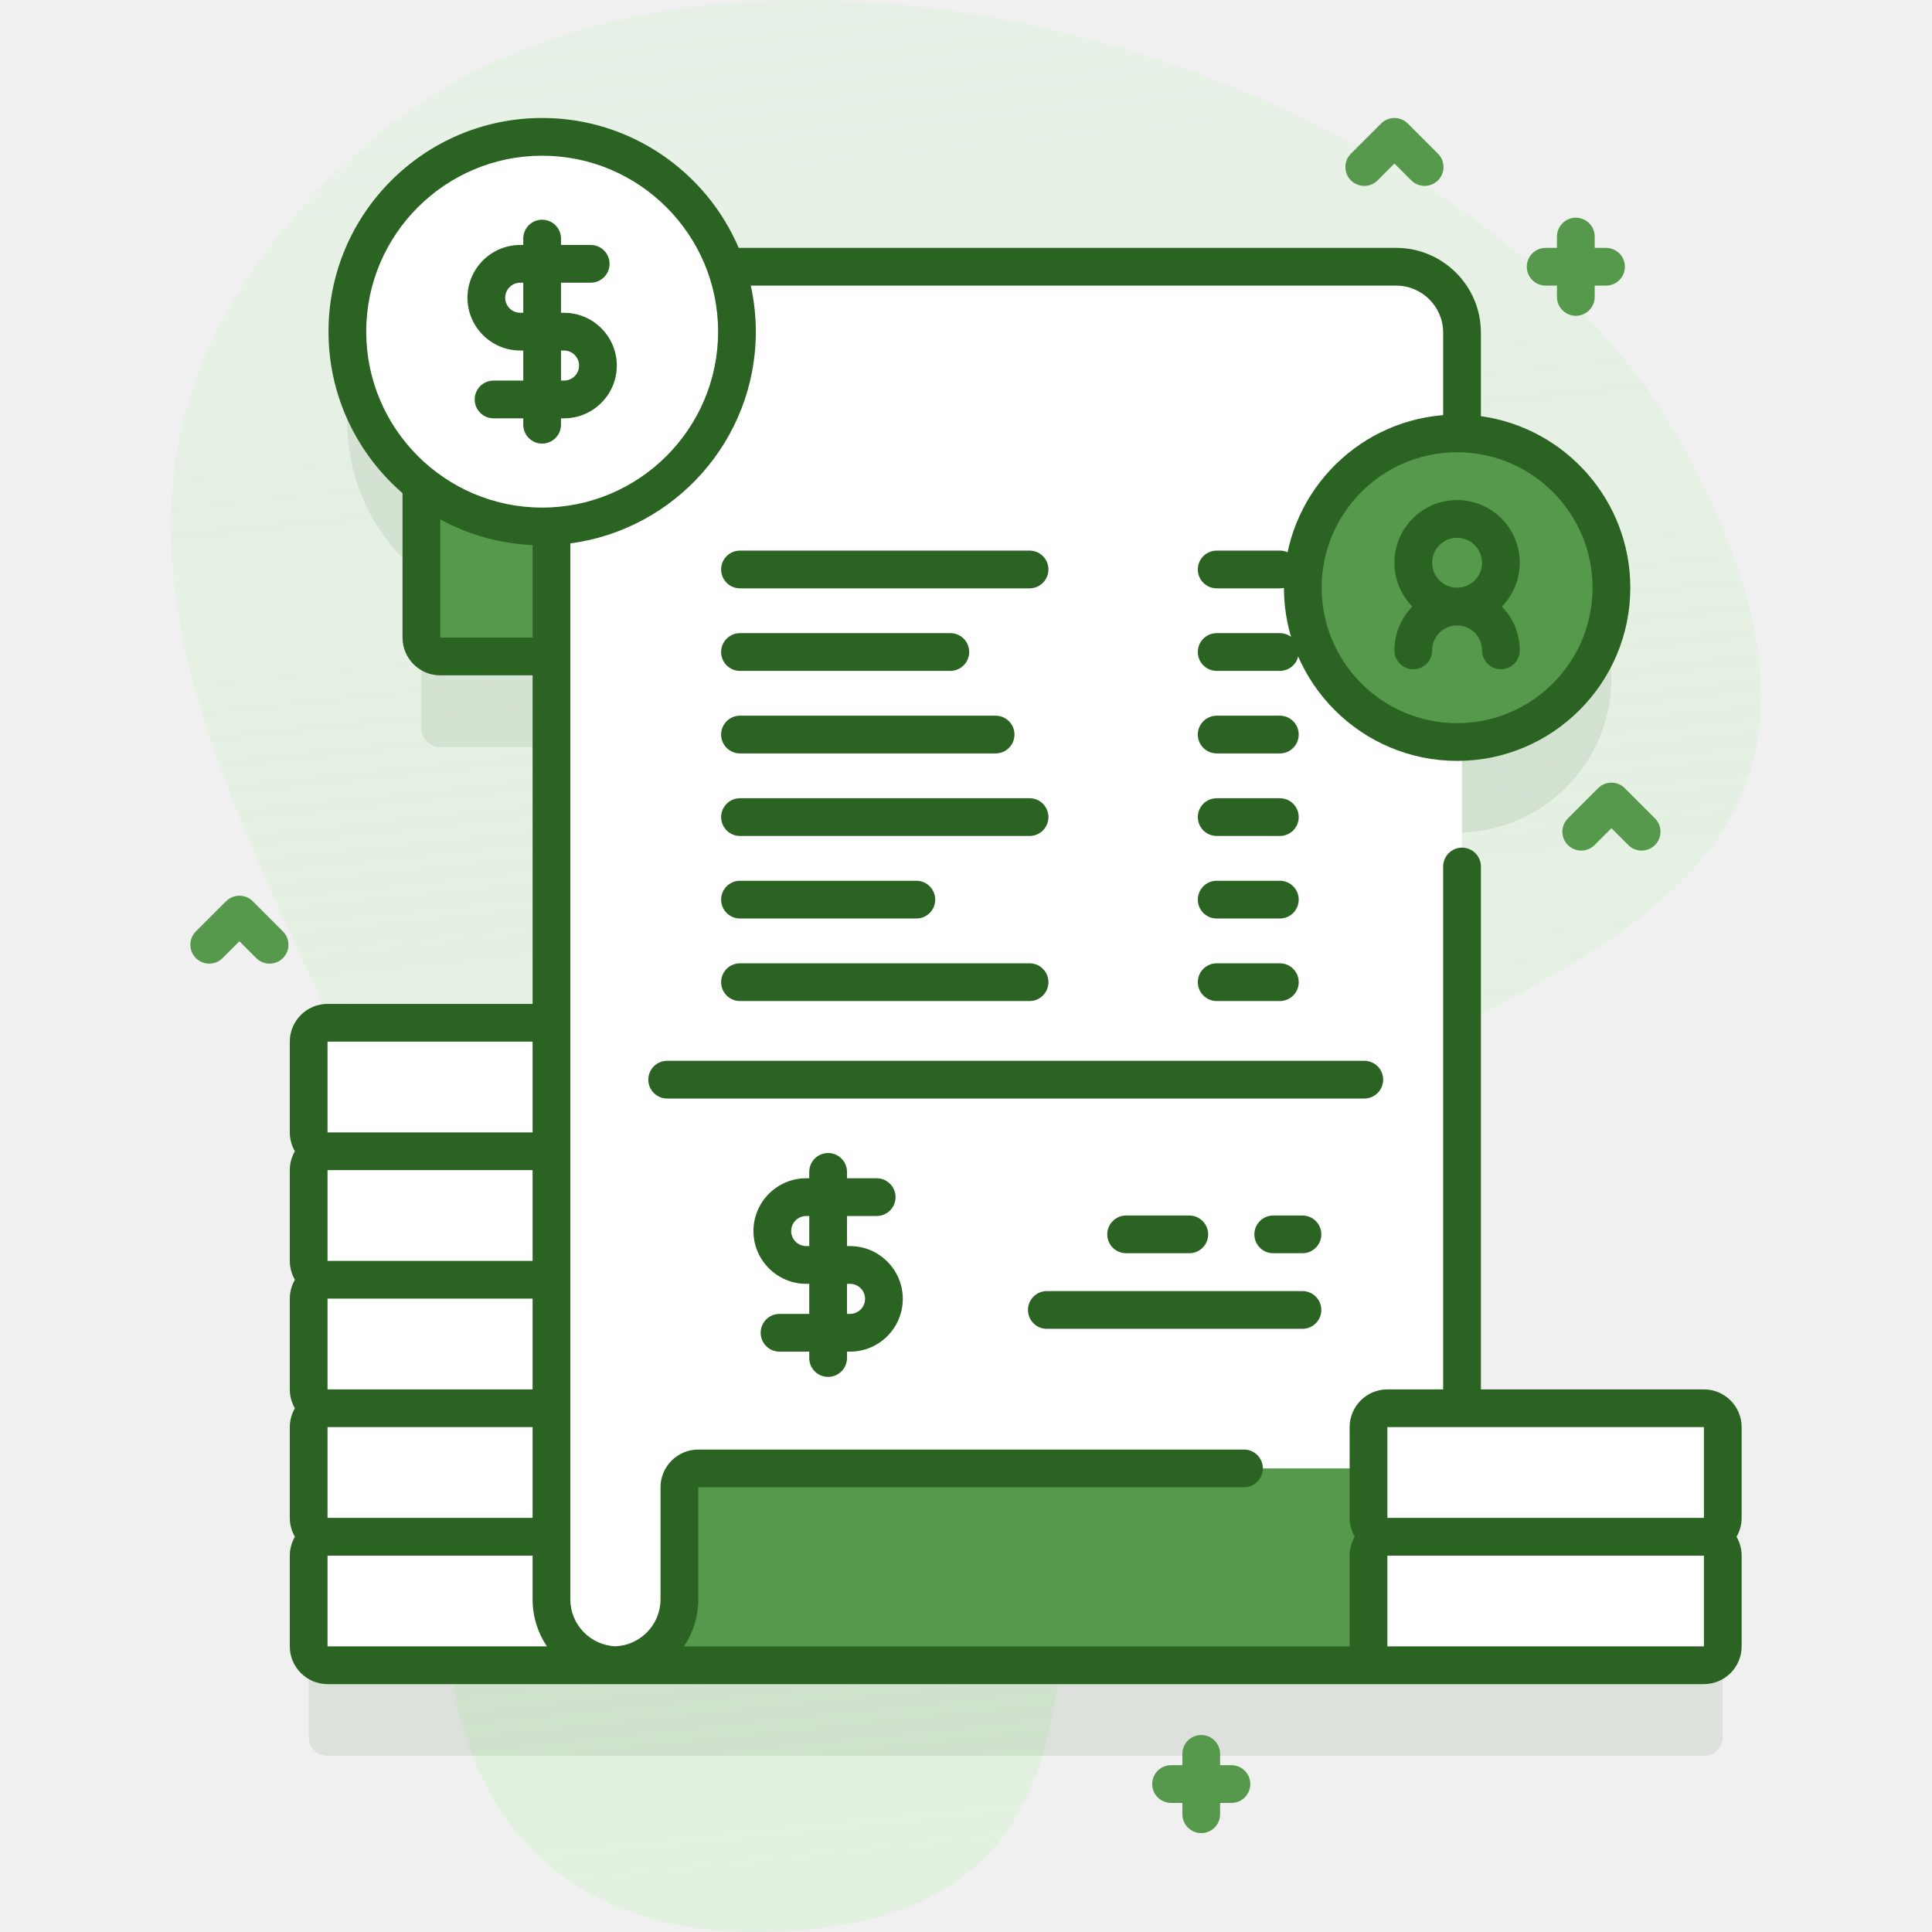
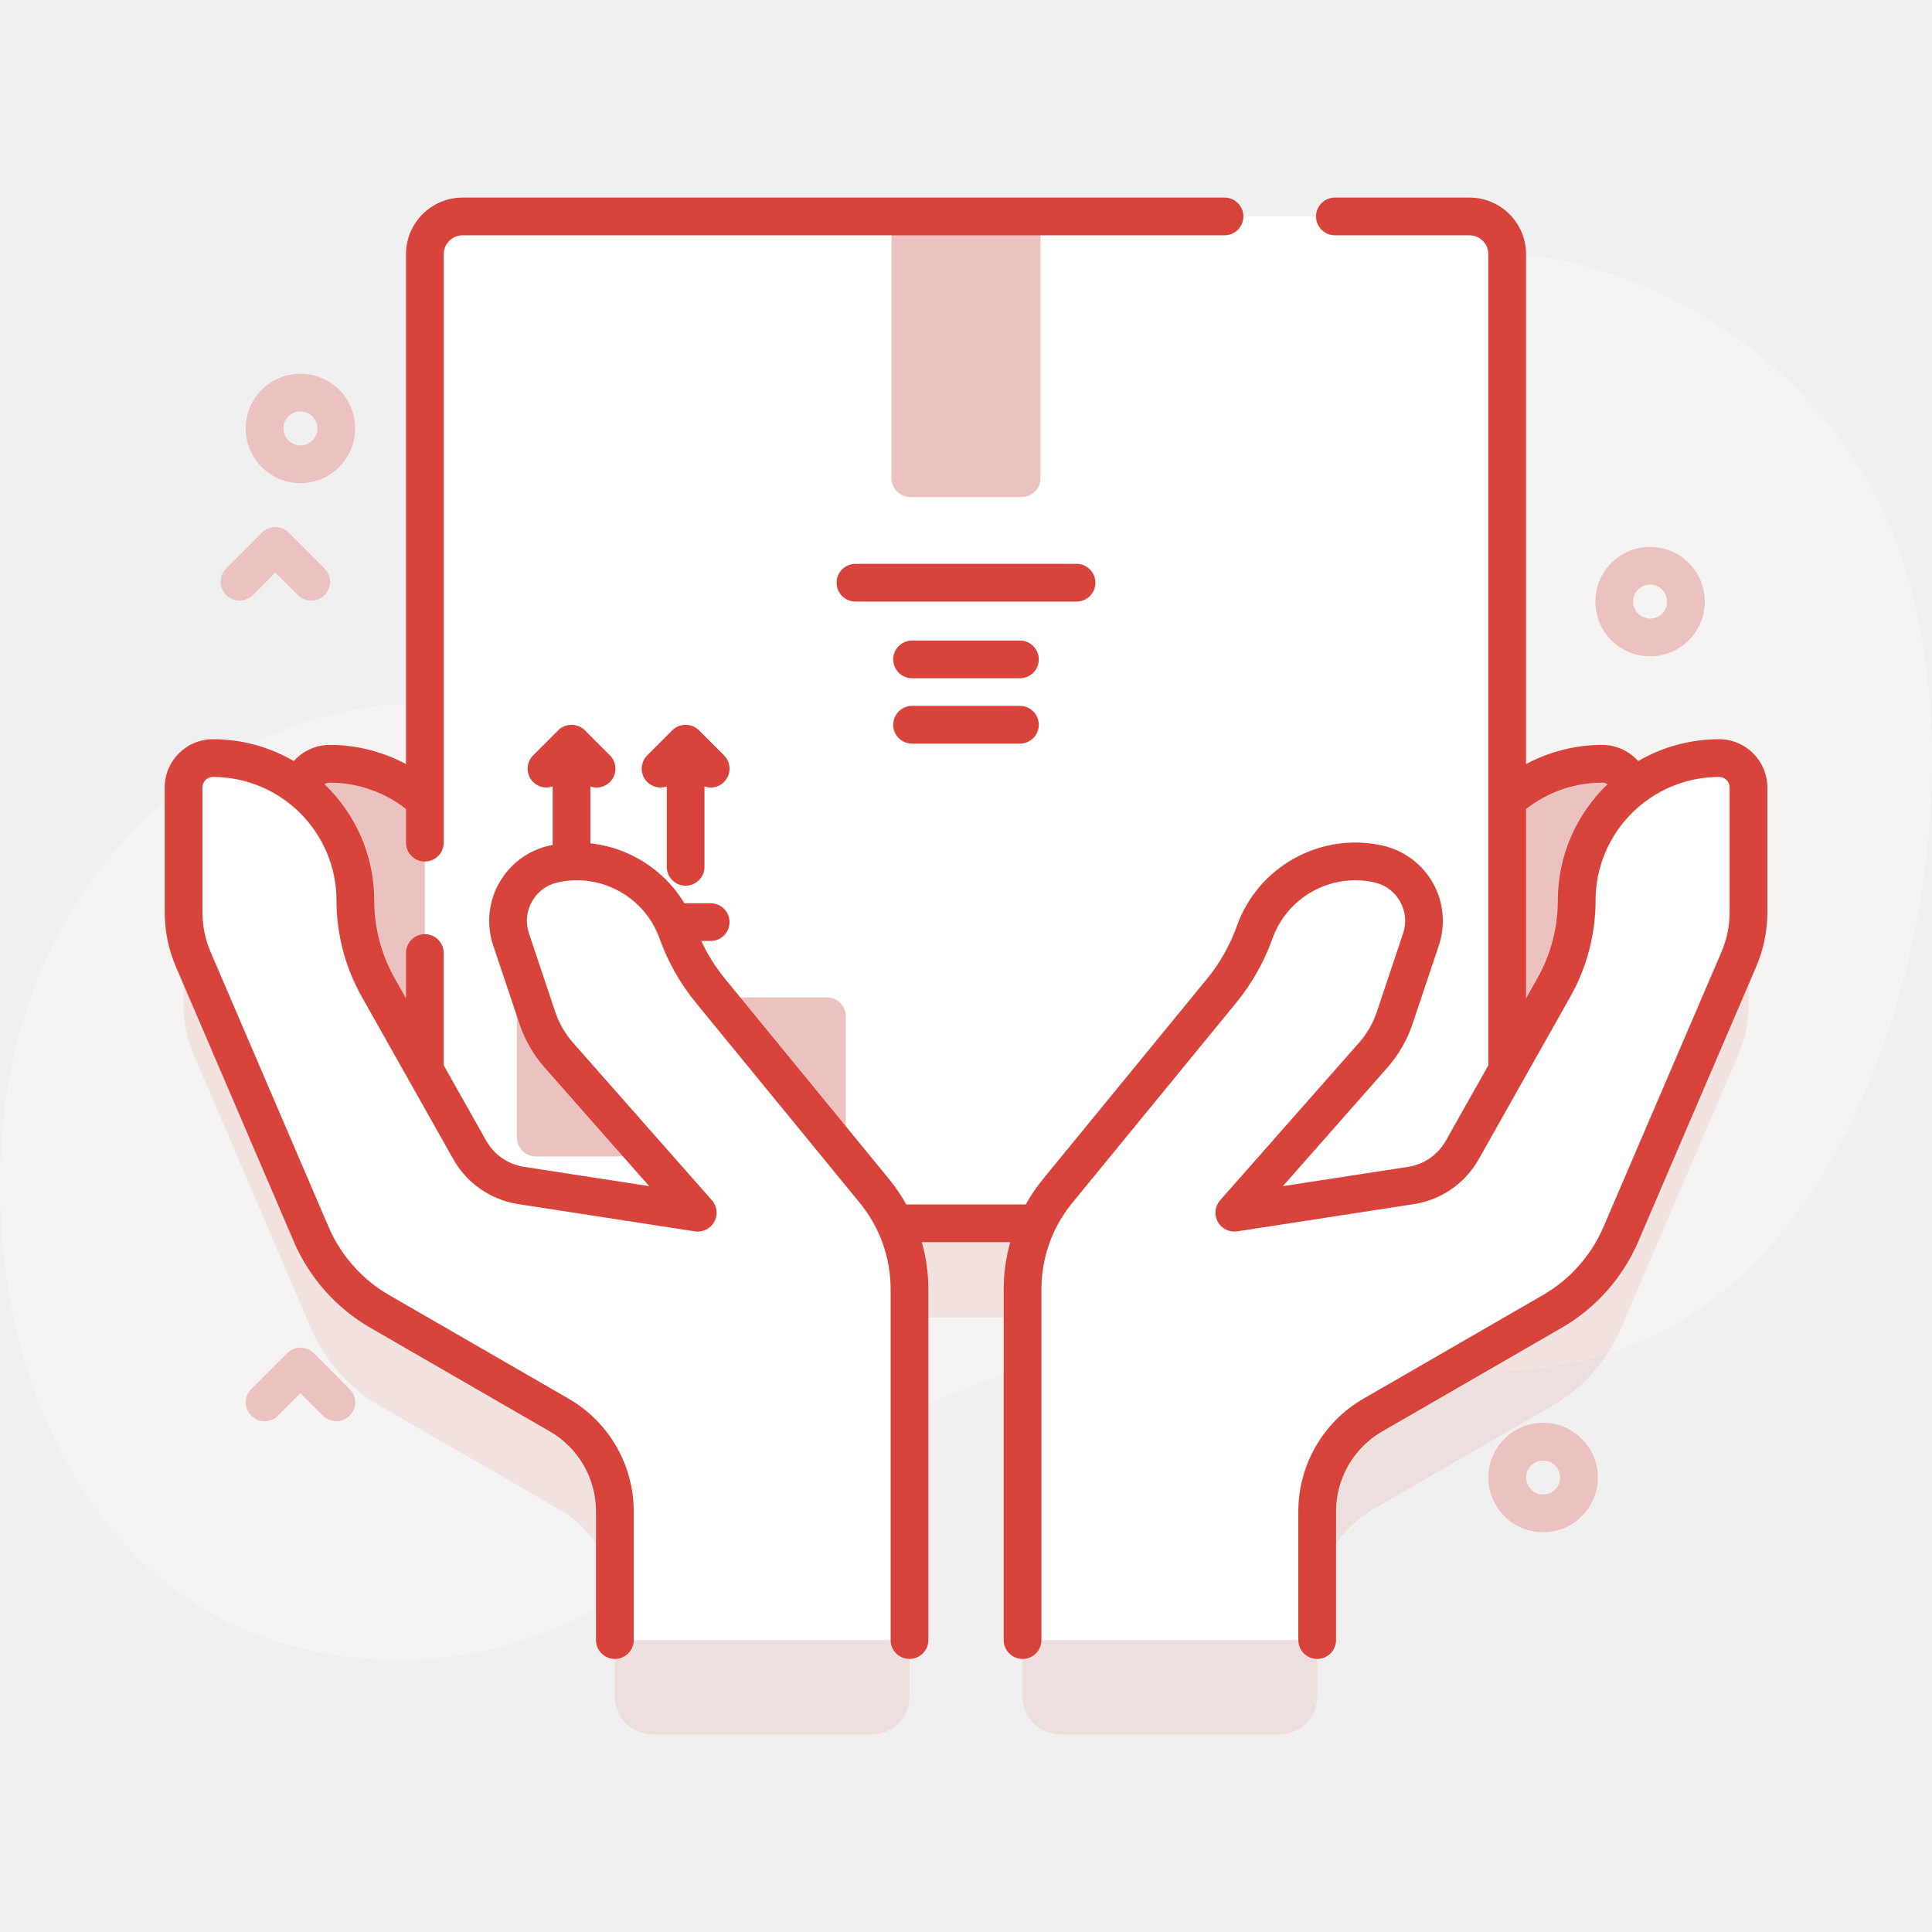
- <svg xmlns="http://www.w3.org/2000/svg" width="170" height="170" viewBox="0 0 170 170" fill="none">
-   <g clip-path="url(#clip0_6665_2314)">
-     <path d="M32.254 12.694C-12.679 52.385 45.148 90.857 39.64 134.227C37.191 153.509 44.97 171.942 70.421 169.835C101.437 167.268 90.178 137.559 96.673 117.78C107.849 83.746 176.603 91.696 148.103 39.272C129.915 5.817 63.181 -14.624 32.254 12.694Z" fill="url(#paint0_linear_6665_2314)" />
-     <path opacity="0.1" d="M151.586 141.531V133.544C151.586 132.628 150.843 131.884 149.926 131.884H128.643V73.25C135.942 73.021 141.789 67.036 141.789 59.682C141.789 52.327 135.942 46.342 128.643 46.114V37.237C128.643 34.036 126.047 31.44 122.846 31.44H63.865C61.512 24.782 55.165 20.01 47.702 20.01C38.235 20.01 30.561 27.684 30.561 37.151C30.561 42.602 33.108 47.456 37.074 50.595V64.073C37.074 64.99 37.818 65.733 38.734 65.733H48.52V97.964H28.816C27.9 97.964 27.156 98.707 27.156 99.624V107.61C27.156 108.527 27.9 109.27 28.816 109.27C27.9 109.27 27.156 110.013 27.156 110.93V118.917C27.156 119.833 27.9 120.577 28.816 120.577C27.9 120.577 27.156 121.32 27.156 122.237V130.223C27.156 131.14 27.9 131.884 28.816 131.884C27.9 131.884 27.156 132.627 27.156 133.544V141.53C27.156 142.447 27.9 143.19 28.816 143.19C27.9 143.19 27.156 143.934 27.156 144.85V152.837C27.156 153.753 27.9 154.497 28.816 154.497H149.926C150.843 154.497 151.586 153.753 151.586 152.837V144.85C151.586 143.934 150.843 143.19 149.926 143.19C150.843 143.191 151.586 142.447 151.586 141.531Z" fill="#2B6322" />
-     <path d="M56.669 146.529H28.816C27.9 146.529 27.156 145.785 27.156 144.868V136.882C27.156 135.965 27.9 135.222 28.816 135.222H56.669C57.586 135.222 58.329 135.965 58.329 136.882V144.868C58.33 145.786 57.586 146.529 56.669 146.529Z" fill="white" />
-     <path d="M56.669 135.222H28.816C27.9 135.222 27.156 134.479 27.156 133.562V125.575C27.156 124.659 27.9 123.915 28.816 123.915H56.669C57.586 123.915 58.329 124.659 58.329 125.575V133.562C58.33 134.479 57.586 135.222 56.669 135.222Z" fill="white" />
-     <path d="M56.669 123.915H28.816C27.9 123.915 27.156 123.172 27.156 122.255V114.268C27.156 113.352 27.9 112.608 28.816 112.608H56.669C57.586 112.608 58.329 113.352 58.329 114.268V122.255C58.33 123.172 57.586 123.915 56.669 123.915Z" fill="white" />
-     <path d="M56.669 112.608H28.816C27.9 112.608 27.156 111.865 27.156 110.948V102.962C27.156 102.045 27.9 101.302 28.816 101.302H56.669C57.586 101.302 58.329 102.045 58.329 102.962V110.948C58.33 111.865 57.586 112.608 56.669 112.608Z" fill="white" />
-     <path d="M56.669 101.302H28.816C27.9 101.302 27.156 100.558 27.156 99.641V91.655C27.156 90.738 27.9 89.995 28.816 89.995H56.669C57.586 89.995 58.329 90.738 58.329 91.655V99.641C58.33 100.558 57.586 101.302 56.669 101.302Z" fill="white" />
-     <path d="M58.327 23.471C55.126 23.471 52.53 26.068 52.53 29.268V57.763H38.73C37.814 57.763 37.07 57.02 37.07 56.103V29.268C37.07 26.068 39.667 23.471 42.868 23.471H58.327Z" fill="#56994C" />
-     <path d="M128.638 29.268V146.529H54.313C51.109 146.529 48.516 143.932 48.516 140.731V29.268C48.516 26.068 45.919 23.471 42.719 23.471H122.841C126.042 23.471 128.638 26.068 128.638 29.268Z" fill="white" />
-     <path d="M53.977 146.529H134.099C137.301 146.529 139.896 143.933 139.896 140.731V130.87C139.896 129.953 139.153 129.21 138.236 129.21H61.434C60.517 129.21 59.774 129.953 59.774 130.87V140.731C59.774 143.932 57.177 146.529 53.977 146.529Z" fill="#56994C" />
-     <path d="M149.927 146.529H122.074C121.157 146.529 120.414 145.785 120.414 144.868V136.882C120.414 135.965 121.157 135.222 122.074 135.222H149.927C150.844 135.222 151.587 135.965 151.587 136.882V144.868C151.587 145.786 150.844 146.529 149.927 146.529Z" fill="white" />
-     <path d="M149.927 135.222H122.074C121.157 135.222 120.414 134.479 120.414 133.562V125.575C120.414 124.659 121.157 123.915 122.074 123.915H149.927C150.844 123.915 151.587 124.659 151.587 125.575V133.562C151.587 134.479 150.844 135.222 149.927 135.222Z" fill="white" />
-     <path d="M144.449 74.844C144.024 74.844 143.599 74.682 143.275 74.358L141.793 72.876L140.31 74.358C139.663 75.006 138.611 75.006 137.963 74.358C137.314 73.71 137.314 72.659 137.963 72.01L140.619 69.354C141.267 68.706 142.319 68.706 142.967 69.354L145.623 72.01C146.271 72.659 146.271 73.71 145.623 74.358C145.299 74.682 144.874 74.844 144.449 74.844Z" fill="#56994C" />
-     <path d="M125.355 16.358C124.931 16.358 124.505 16.196 124.182 15.872L122.699 14.389L121.217 15.872C120.569 16.52 119.517 16.52 118.869 15.872C118.221 15.223 118.221 14.172 118.869 13.524L121.525 10.868C122.173 10.22 123.225 10.22 123.873 10.868L126.529 13.524C127.178 14.172 127.178 15.224 126.529 15.872C126.205 16.195 125.78 16.358 125.355 16.358Z" fill="#56994C" />
-     <path d="M23.723 84.792C23.298 84.792 22.873 84.63 22.549 84.306L21.066 82.824L19.584 84.306C18.936 84.954 17.884 84.954 17.236 84.306C16.588 83.658 16.588 82.606 17.236 81.958L19.893 79.302C20.54 78.654 21.592 78.654 22.24 79.302L24.896 81.958C25.545 82.607 25.545 83.658 24.896 84.306C24.573 84.63 24.148 84.792 23.723 84.792Z" fill="#56994C" />
-     <path d="M141.316 21.811H140.32V20.815C140.32 19.898 139.577 19.155 138.66 19.155C137.743 19.155 137 19.898 137 20.815V21.811H136.004C135.087 21.811 134.344 22.555 134.344 23.471C134.344 24.388 135.087 25.131 136.004 25.131H137V26.127C137 27.044 137.743 27.788 138.66 27.788C139.577 27.788 140.32 27.044 140.32 26.127V25.131H141.316C142.233 25.131 142.977 24.388 142.977 23.471C142.977 22.555 142.233 21.811 141.316 21.811Z" fill="#56994C" />
-     <path d="M108.355 155.322H107.359V154.325C107.359 153.409 106.616 152.665 105.699 152.665C104.782 152.665 104.039 153.409 104.039 154.325V155.322H103.043C102.126 155.322 101.383 156.065 101.383 156.982C101.383 157.898 102.126 158.642 103.043 158.642H104.039V159.638C104.039 160.555 104.782 161.298 105.699 161.298C106.616 161.298 107.359 160.555 107.359 159.638V158.642H108.355C109.273 158.642 110.016 157.898 110.016 156.982C110.016 156.065 109.273 155.322 108.355 155.322Z" fill="#56994C" />
-     <path d="M58.707 96.662H120.046C120.964 96.662 121.707 95.919 121.707 95.002C121.707 94.085 120.964 93.342 120.046 93.342H58.707C57.79 93.342 57.047 94.085 57.047 95.002C57.047 95.919 57.79 96.662 58.707 96.662Z" fill="#2B6322" />
-     <path d="M92.113 116.925H114.605C115.522 116.925 116.265 116.181 116.265 115.265C116.265 114.348 115.522 113.604 114.605 113.604H92.113C91.196 113.604 90.453 114.348 90.453 115.265C90.453 116.181 91.196 116.925 92.113 116.925Z" fill="#2B6322" />
-     <path d="M112.035 110.275H114.605C115.522 110.275 116.266 109.532 116.266 108.615C116.266 107.698 115.522 106.955 114.605 106.955H112.035C111.118 106.955 110.375 107.698 110.375 108.615C110.375 109.532 111.118 110.275 112.035 110.275Z" fill="#2B6322" />
-     <path d="M99.09 110.275H104.648C105.565 110.275 106.308 109.532 106.308 108.615C106.308 107.698 105.565 106.955 104.648 106.955H99.09C98.173 106.955 97.43 107.698 97.43 108.615C97.43 109.532 98.173 110.275 99.09 110.275Z" fill="#2B6322" />
-     <path d="M65.113 88.084H90.593C91.51 88.084 92.254 87.34 92.254 86.423C92.254 85.507 91.51 84.763 90.593 84.763H65.113C64.196 84.763 63.453 85.507 63.453 86.423C63.453 87.34 64.196 88.084 65.113 88.084Z" fill="#2B6322" />
-     <path d="M65.113 80.821H80.632C81.549 80.821 82.293 80.077 82.293 79.16C82.293 78.244 81.549 77.5 80.632 77.5H65.113C64.196 77.5 63.453 78.244 63.453 79.16C63.453 80.077 64.196 80.821 65.113 80.821Z" fill="#2B6322" />
-     <path d="M65.113 73.558H90.593C91.51 73.558 92.254 72.814 92.254 71.898C92.254 70.981 91.51 70.237 90.593 70.237H65.113C64.196 70.237 63.453 70.981 63.453 71.898C63.453 72.814 64.196 73.558 65.113 73.558Z" fill="#2B6322" />
-     <path d="M65.113 66.295H87.605C88.522 66.295 89.265 65.551 89.265 64.635C89.265 63.718 88.522 62.974 87.605 62.974H65.113C64.196 62.974 63.453 63.718 63.453 64.635C63.453 65.551 64.196 66.295 65.113 66.295Z" fill="#2B6322" />
-     <path d="M65.113 59.032H83.621C84.538 59.032 85.281 58.288 85.281 57.372C85.281 56.455 84.538 55.711 83.621 55.711H65.113C64.196 55.711 63.453 56.455 63.453 57.372C63.453 58.288 64.196 59.032 65.113 59.032Z" fill="#2B6322" />
-     <path d="M65.113 51.769H90.593C91.51 51.769 92.254 51.025 92.254 50.108C92.254 49.192 91.51 48.448 90.593 48.448H65.113C64.196 48.448 63.453 49.192 63.453 50.108C63.453 51.025 64.196 51.769 65.113 51.769Z" fill="#2B6322" />
-     <path d="M107.059 88.084H112.617C113.534 88.084 114.277 87.34 114.277 86.423C114.277 85.507 113.534 84.763 112.617 84.763H107.059C106.142 84.763 105.398 85.507 105.398 86.423C105.398 87.34 106.142 88.084 107.059 88.084Z" fill="#2B6322" />
-     <path d="M107.059 80.821H112.617C113.534 80.821 114.277 80.077 114.277 79.16C114.277 78.244 113.534 77.5 112.617 77.5H107.059C106.142 77.5 105.398 78.244 105.398 79.16C105.398 80.077 106.142 80.821 107.059 80.821Z" fill="#2B6322" />
-     <path d="M107.059 73.558H112.617C113.534 73.558 114.277 72.814 114.277 71.898C114.277 70.981 113.534 70.237 112.617 70.237H107.059C106.142 70.237 105.398 70.981 105.398 71.898C105.398 72.814 106.142 73.558 107.059 73.558Z" fill="#2B6322" />
-     <path d="M107.059 66.295H112.617C113.534 66.295 114.277 65.551 114.277 64.635C114.277 63.718 113.534 62.974 112.617 62.974H107.059C106.142 62.974 105.398 63.718 105.398 64.635C105.398 65.551 106.142 66.295 107.059 66.295Z" fill="#2B6322" />
-     <path d="M107.059 59.032H112.617C113.534 59.032 114.277 58.288 114.277 57.372C114.277 56.455 113.534 55.711 112.617 55.711H107.059C106.142 55.711 105.398 56.455 105.398 57.372C105.398 58.288 106.142 59.032 107.059 59.032Z" fill="#2B6322" />
-     <path d="M107.059 51.769H112.617C113.534 51.769 114.277 51.025 114.277 50.108C114.277 49.192 113.534 48.448 112.617 48.448H107.059C106.142 48.448 105.398 49.192 105.398 50.108C105.398 51.025 106.142 51.769 107.059 51.769Z" fill="#2B6322" />
-     <path d="M141.458 54.815C143.153 47.51 138.606 40.215 131.301 38.52C123.997 36.825 116.701 41.373 115.006 48.677C113.311 55.982 117.859 63.277 125.164 64.972C132.468 66.667 139.764 62.119 141.458 54.815Z" fill="#56994C" />
-     <path d="M133.727 49.517C133.727 46.475 131.253 44.001 128.211 44.001C125.17 44.001 122.695 46.475 122.695 49.517C122.695 51.017 123.299 52.377 124.274 53.373C123.299 54.368 122.695 55.728 122.695 57.228C122.695 58.145 123.439 58.889 124.355 58.889C125.272 58.889 126.016 58.145 126.016 57.228C126.016 56.018 127.001 55.033 128.211 55.033C129.422 55.033 130.407 56.018 130.407 57.228C130.407 58.145 131.15 58.889 132.067 58.889C132.984 58.889 133.727 58.145 133.727 57.228C133.727 55.728 133.124 54.368 132.149 53.373C133.124 52.377 133.727 51.017 133.727 49.517ZM128.211 47.321C129.422 47.321 130.407 48.306 130.407 49.517C130.407 50.727 129.422 51.712 128.211 51.712C127 51.712 126.016 50.727 126.016 49.517C126.016 48.306 127.001 47.321 128.211 47.321Z" fill="#2B6322" />
-     <path d="M74.794 109.645H74.528V106.998H77.141C78.058 106.998 78.802 106.255 78.802 105.338C78.802 104.421 78.058 103.678 77.141 103.678H74.528V103.116C74.528 102.2 73.784 101.456 72.867 101.456C71.95 101.456 71.207 102.2 71.207 103.116V103.678H70.941C68.38 103.678 66.297 105.761 66.297 108.322C66.297 110.882 68.38 112.966 70.941 112.966H71.207V115.612H68.594C67.677 115.612 66.933 116.356 66.933 117.273C66.933 118.189 67.677 118.933 68.594 118.933H71.207V119.495C71.207 120.411 71.95 121.155 72.867 121.155C73.784 121.155 74.528 120.411 74.528 119.495V118.933H74.794C77.355 118.933 79.438 116.85 79.438 114.289C79.438 111.728 77.355 109.645 74.794 109.645ZM70.941 109.645C70.211 109.645 69.618 109.052 69.618 108.322C69.618 107.592 70.211 106.998 70.941 106.998H71.208V109.645H70.941ZM74.794 115.612H74.528V112.966H74.794C75.524 112.966 76.118 113.559 76.118 114.289C76.118 115.019 75.524 115.612 74.794 115.612Z" fill="#2B6322" />
-     <path d="M47.704 46.324C57.17 46.324 64.845 38.649 64.845 29.182C64.845 19.716 57.17 12.041 47.704 12.041C38.237 12.041 30.562 19.716 30.562 29.182C30.562 38.649 38.237 46.324 47.704 46.324Z" fill="white" />
-     <path d="M153.25 125.575C153.25 123.745 151.761 122.255 149.93 122.255H130.307V76.246C130.307 75.329 129.564 74.585 128.647 74.585C127.729 74.585 126.986 75.329 126.986 76.246V122.255H122.077C120.246 122.255 118.757 123.744 118.757 125.575V133.561C118.757 134.166 118.922 134.733 119.206 135.222C118.922 135.711 118.757 136.277 118.757 136.882V144.868H60.185C60.978 143.684 61.44 142.26 61.44 140.731V130.87H109.463C110.38 130.87 111.123 130.126 111.123 129.21C111.123 128.293 110.38 127.549 109.463 127.549H61.44C59.61 127.549 58.12 129.039 58.12 130.87V140.731C58.12 142.955 56.355 144.77 54.152 144.859C51.95 144.77 50.184 142.955 50.184 140.731V47.815C59.383 46.598 66.507 38.709 66.507 29.183C66.507 27.792 66.35 26.437 66.063 25.131H122.85C125.131 25.131 126.986 26.987 126.986 29.268V36.527C119.156 37.155 112.975 43.723 112.975 51.713C112.975 60.116 119.811 66.952 128.214 66.952C136.617 66.952 143.454 60.116 143.454 51.713C143.454 44.02 137.723 37.644 130.307 36.621V29.268C130.307 25.156 126.961 21.811 122.85 21.811H65C62.128 15.097 55.458 10.381 47.706 10.381C37.339 10.381 28.905 18.815 28.905 29.182C28.905 34.855 31.433 39.944 35.418 43.394V56.104C35.418 57.935 36.908 59.425 38.738 59.425H46.864V88.335H28.82C26.989 88.335 25.5 89.824 25.5 91.655V99.641C25.5 100.246 25.665 100.813 25.949 101.302C25.665 101.791 25.5 102.357 25.5 102.962V110.948C25.5 111.553 25.665 112.119 25.949 112.608C25.665 113.097 25.5 113.663 25.5 114.268V122.255C25.5 122.86 25.665 123.426 25.949 123.915C25.665 124.404 25.5 124.97 25.5 125.575V133.561C25.5 134.166 25.665 134.733 25.949 135.222C25.665 135.711 25.5 136.277 25.5 136.882V144.868C25.5 146.699 26.989 148.188 28.82 148.188H149.93C151.761 148.188 153.25 146.699 153.25 144.868V136.882C153.25 136.277 153.085 135.711 152.801 135.222C153.085 134.733 153.25 134.166 153.25 133.561V125.575ZM140.133 51.713C140.133 58.285 134.786 63.632 128.214 63.632C121.642 63.632 116.295 58.285 116.295 51.713C116.295 45.141 121.642 39.794 128.214 39.794C134.786 39.794 140.133 45.141 140.133 51.713ZM28.82 125.575H46.864V133.562H28.82V125.575ZM28.82 114.268H46.864V122.255H28.82V114.268ZM28.82 102.962H46.864V110.948H28.82V102.962ZM32.225 29.183C32.225 20.646 39.17 13.701 47.706 13.701C56.242 13.701 63.187 20.646 63.187 29.183C63.187 37.719 56.242 44.663 47.706 44.663C39.17 44.663 32.225 37.719 32.225 29.183ZM38.738 56.104V45.704C41.173 47.031 43.933 47.833 46.864 47.962V56.104H38.738ZM28.82 91.655H46.864V99.641H28.82V91.655ZM28.82 136.882H46.864V140.732C46.864 142.261 47.327 143.684 48.12 144.868H28.82V136.882ZM122.077 125.575H149.93L149.932 133.562L122.077 133.562V125.575ZM122.077 144.868V136.882H149.93L149.932 144.868H122.077Z" fill="#2B6322" />
-     <path d="M49.63 27.522H49.364V24.875H51.977C52.894 24.875 53.637 24.132 53.637 23.215C53.637 22.298 52.894 21.555 51.977 21.555H49.364V20.993C49.364 20.076 48.62 19.333 47.703 19.333C46.786 19.333 46.043 20.076 46.043 20.993V21.555H45.777C43.216 21.555 41.133 23.638 41.133 26.199C41.133 28.759 43.216 30.843 45.777 30.843H46.043V33.489H43.429C42.512 33.489 41.769 34.233 41.769 35.15C41.769 36.066 42.512 36.81 43.429 36.81H46.043V37.372C46.043 38.288 46.786 39.032 47.703 39.032C48.62 39.032 49.364 38.288 49.364 37.372V36.81H49.63C52.191 36.81 54.274 34.727 54.274 32.166C54.274 29.605 52.191 27.522 49.63 27.522ZM45.777 27.522C45.047 27.522 44.453 26.929 44.453 26.199C44.453 25.469 45.047 24.875 45.777 24.875H46.044V27.522H45.777ZM49.63 33.489H49.364V30.843H49.63C50.36 30.843 50.954 31.436 50.954 32.166C50.954 32.896 50.36 33.489 49.63 33.489Z" fill="#2B6322" />
+ <svg xmlns="http://www.w3.org/2000/svg" width="136" height="136" viewBox="0 0 136 136" fill="none">
+   <g clip-path="url(#clip0_6853_750)">
+     <path d="M133.31 37.724C127.372 22.613 109.078 13.551 93.584 19.548C75.898 26.393 81.762 54.523 65.698 60.212C57.02 63.284 44.193 51.806 35.425 50.046C19.27 46.803 4.644 58.202 1.043 73.988C-2.631 90.093 3.262 111.603 20.956 115.974C42.033 121.181 53.013 102.234 70.694 96.793C88.839 91.21 109.014 104.396 124.035 88.353C135.133 76.5 139.191 52.687 133.31 37.724Z" fill="#F5F4F2" />
+     <path opacity="0.1" d="M121.016 60.005C118.68 60.005 116.532 60.807 114.827 62.147C114.671 61.16 113.82 60.405 112.789 60.405C110.217 60.405 107.871 61.375 106.096 62.967V24.533C106.096 23.066 104.907 21.877 103.44 21.877H32.564C31.097 21.877 29.907 23.066 29.907 24.533V62.967C28.132 61.375 25.787 60.405 23.214 60.405C22.184 60.405 21.332 61.16 21.177 62.147C19.472 60.807 17.324 60.005 14.987 60.005C13.847 60.005 12.922 60.93 12.922 62.071V70.84C12.922 71.992 13.156 73.132 13.61 74.19L21.913 93.54C22.889 95.814 24.574 97.711 26.717 98.949L39.376 106.257C41.793 107.653 43.282 110.232 43.282 113.022V119.436C43.282 120.903 44.471 122.092 45.938 122.092H61.365C62.833 122.092 64.022 120.903 64.022 119.436V97.381C64.022 95.77 63.663 94.192 62.987 92.753H73.016C72.34 94.192 71.981 95.77 71.981 97.381V119.436C71.981 120.903 73.17 122.092 74.638 122.092H90.064C91.531 122.092 92.721 120.903 92.721 119.436V113.022C92.721 110.232 94.21 107.653 96.627 106.257L109.286 98.949C111.429 97.712 113.114 95.814 114.089 93.54L122.393 74.19C122.847 73.132 123.081 71.992 123.081 70.84V62.071C123.082 60.93 122.157 60.005 121.016 60.005Z" fill="#D8443C" />
+     <path d="M104.25 87.91L114.164 67.949C114.618 66.891 114.852 65.751 114.852 64.599V55.83C114.852 54.689 113.928 53.764 112.787 53.764C107.249 53.764 102.759 58.254 102.759 63.791C102.759 65.933 102.207 68.039 101.155 69.905L90.844 87.91H104.25Z" fill="#ECC2C0" />
+     <path d="M31.751 87.91L21.837 67.949C21.383 66.891 21.148 65.751 21.148 64.599V55.83C21.148 54.689 22.073 53.764 23.214 53.764C28.752 53.764 33.241 58.254 33.241 63.791C33.241 65.933 33.794 68.039 34.845 69.905L45.157 87.91H31.751Z" fill="#ECC2C0" />
+     <path d="M103.439 86.112H32.562C31.096 86.112 29.906 84.923 29.906 83.456V17.893C29.906 16.425 31.096 15.236 32.562 15.236H103.439C104.906 15.236 106.095 16.425 106.095 17.893V83.456C106.095 84.923 104.906 86.112 103.439 86.112Z" fill="white" />
+     <path d="M38.904 55.36V61.019C38.904 61.752 39.499 62.347 40.232 62.347C40.966 62.347 41.56 61.752 41.56 61.019V55.36C41.701 55.409 41.848 55.438 41.996 55.438C42.336 55.438 42.675 55.309 42.935 55.049C43.454 54.531 43.454 53.69 42.935 53.171L41.171 51.408C40.673 50.897 39.792 50.897 39.293 51.408L37.53 53.171C37.011 53.69 37.011 54.531 37.53 55.049C37.902 55.421 38.438 55.522 38.904 55.36Z" fill="#D8443C" />
+     <path d="M46.935 55.36V61.019C46.935 61.752 47.53 62.347 48.263 62.347C48.997 62.347 49.592 61.752 49.592 61.019V55.36C49.733 55.409 49.879 55.438 50.027 55.438C50.367 55.438 50.707 55.309 50.966 55.049C51.485 54.531 51.485 53.69 50.966 53.171L49.203 51.408C48.704 50.897 47.823 50.897 47.324 51.408L45.561 53.171C45.042 53.69 45.042 54.531 45.561 55.049C45.933 55.421 46.47 55.522 46.935 55.36Z" fill="#D8443C" />
+     <path d="M50.027 63.581H38.727C37.993 63.581 37.398 64.175 37.398 64.909C37.398 65.642 37.993 66.237 38.727 66.237H50.027C50.76 66.237 51.355 65.642 51.355 64.909C51.355 64.175 50.76 63.581 50.027 63.581Z" fill="#D8443C" />
+     <path d="M71.915 34.988H64.086C63.352 34.988 62.758 34.394 62.758 33.66V15.236H73.244V33.66C73.244 34.394 72.649 34.988 71.915 34.988Z" fill="#ECC2C0" />
+     <path d="M60.219 42.348H75.78C76.513 42.348 77.108 41.753 77.108 41.02C77.108 40.286 76.513 39.691 75.78 39.691H60.219C59.485 39.691 58.891 40.286 58.891 41.02C58.891 41.753 59.485 42.348 60.219 42.348Z" fill="#D8443C" />
+     <path d="M64.203 47.745H71.796C72.529 47.745 73.124 47.151 73.124 46.417C73.124 45.684 72.529 45.089 71.796 45.089H64.203C63.47 45.089 62.875 45.684 62.875 46.417C62.875 47.151 63.47 47.745 64.203 47.745Z" fill="#D8443C" />
+     <path d="M64.203 52.347H71.796C72.529 52.347 73.124 51.752 73.124 51.019C73.124 50.285 72.529 49.69 71.796 49.69H64.203C63.47 49.69 62.875 50.285 62.875 51.019C62.875 51.752 63.47 52.347 64.203 52.347Z" fill="#D8443C" />
+     <path d="M58.208 81.406H37.719C36.985 81.406 36.391 80.812 36.391 80.078V71.537C36.391 70.804 36.985 70.209 37.719 70.209H58.208C58.941 70.209 59.536 70.804 59.536 71.537V80.078C59.536 80.812 58.941 81.406 58.208 81.406Z" fill="#ECC2C0" />
+     <path d="M74.449 83.843L85.988 69.755C86.998 68.522 87.788 67.125 88.324 65.624C89.599 62.054 93.333 59.993 97.033 60.818C99.409 61.347 100.803 63.816 100.031 66.124L98.182 71.646C97.856 72.618 97.34 73.514 96.662 74.282L86.89 85.368L99.397 83.439C100.894 83.183 102.195 82.266 102.941 80.943L109.387 69.506C110.439 67.64 110.991 65.534 110.991 63.392C110.991 57.854 115.481 53.365 121.019 53.365C122.159 53.365 123.084 54.289 123.084 55.43V64.2C123.084 65.351 122.85 66.491 122.396 67.549L114.093 86.9C113.117 89.173 111.432 91.07 109.289 92.308L96.63 99.616C94.213 101.012 92.724 103.591 92.724 106.382V115.451H71.984V90.74C71.984 88.226 72.855 85.788 74.449 83.843Z" fill="white" />
+     <path d="M61.557 83.843L50.018 69.755C49.008 68.522 48.218 67.125 47.682 65.624C46.407 62.054 42.673 59.993 38.973 60.818C36.598 61.347 35.203 63.816 35.975 66.124L37.825 71.646C38.15 72.618 38.666 73.514 39.344 74.282L49.117 85.368L36.609 83.439C35.112 83.183 33.81 82.266 33.065 80.943L26.619 69.506C25.567 67.64 25.015 65.534 25.015 63.392C25.015 57.854 20.525 53.365 14.987 53.365C13.847 53.365 12.922 54.289 12.922 55.43V64.2C12.922 65.351 13.156 66.491 13.61 67.549L21.913 86.9C22.889 89.173 24.574 91.07 26.717 92.308L39.376 99.616C41.793 101.012 43.282 103.591 43.282 106.382V115.451H64.022V90.74C64.022 88.226 63.151 85.788 61.557 83.843Z" fill="white" />
+     <path d="M121.016 52.037C118.94 52.037 116.994 52.599 115.318 53.576C114.686 52.872 113.771 52.436 112.789 52.436C110.909 52.436 109.064 52.908 107.424 53.786V17.893C107.424 15.696 105.636 13.908 103.439 13.908H93.969C93.235 13.908 92.641 14.503 92.641 15.236C92.641 15.97 93.235 16.564 93.969 16.564H103.439C104.172 16.564 104.768 17.16 104.768 17.893V74.841C104.768 74.885 104.776 74.927 104.781 74.969L101.781 80.291C101.23 81.27 100.278 81.94 99.192 82.127L90.307 83.497L97.656 75.16C98.455 74.254 99.055 73.214 99.438 72.068L101.287 66.546C101.774 65.09 101.621 63.487 100.866 62.151C100.11 60.814 98.818 59.855 97.319 59.521C92.974 58.553 88.567 60.984 87.07 65.177C86.584 66.538 85.873 67.795 84.957 68.913L73.418 83.001C72.96 83.561 72.555 84.159 72.206 84.785H63.797C63.447 84.158 63.043 83.561 62.585 83.001L51.046 68.913C50.13 67.796 49.419 66.539 48.933 65.177C47.436 60.985 43.03 58.553 38.684 59.521C37.185 59.855 35.892 60.814 35.137 62.151C34.382 63.487 34.228 65.089 34.716 66.546L36.565 72.068C36.949 73.214 37.548 74.254 38.347 75.16L45.696 83.496L36.833 82.13C35.725 81.94 34.773 81.27 34.222 80.291L31.235 74.992V67.087C31.235 66.354 30.641 65.759 29.907 65.759C29.174 65.759 28.579 66.354 28.579 67.087V70.279L27.776 68.854C26.838 67.19 26.343 65.302 26.343 63.392C26.343 60.174 24.995 57.267 22.837 55.199C22.949 55.132 23.078 55.092 23.214 55.092C25.159 55.092 27.055 55.75 28.579 56.946V59.317C28.579 60.05 29.174 60.645 29.907 60.645C30.641 60.645 31.236 60.05 31.236 59.317V17.893C31.236 17.16 31.831 16.564 32.564 16.564H86.199C86.932 16.564 87.527 15.97 87.527 15.236C87.527 14.503 86.932 13.908 86.199 13.908H32.563C30.366 13.908 28.579 15.696 28.579 17.893V53.786C26.939 52.908 25.094 52.436 23.214 52.436C22.227 52.436 21.314 52.87 20.683 53.575C19.008 52.599 17.062 52.037 14.987 52.037C13.116 52.037 11.594 53.559 11.594 55.43V64.2C11.594 65.54 11.861 66.843 12.39 68.073L20.693 87.424C21.775 89.944 23.678 92.087 26.053 93.458L38.712 100.767C40.712 101.921 41.954 104.073 41.954 106.382V115.451C41.954 116.185 42.549 116.779 43.282 116.779C44.016 116.779 44.611 116.185 44.611 115.451V106.382C44.611 103.127 42.86 100.094 40.041 98.466L27.381 91.158C25.5 90.071 23.991 88.373 23.134 86.376L14.831 67.026C14.445 66.128 14.25 65.177 14.25 64.2V55.43C14.25 55.024 14.581 54.693 14.987 54.693C19.784 54.693 23.687 58.595 23.687 63.392C23.687 65.758 24.3 68.097 25.462 70.158L31.908 81.596C32.854 83.274 34.486 84.423 36.406 84.751L48.914 86.68C49.467 86.766 50.013 86.496 50.282 86.005C50.55 85.515 50.482 84.908 50.113 84.489L40.34 73.404C39.777 72.765 39.355 72.032 39.084 71.225L37.235 65.702C36.983 64.947 37.059 64.15 37.45 63.457C37.842 62.764 38.485 62.287 39.262 62.114C42.302 61.436 45.384 63.137 46.432 66.07C47.021 67.719 47.882 69.242 48.991 70.596L60.531 84.684C61.926 86.388 62.694 88.538 62.694 90.74V115.451C62.694 116.185 63.289 116.779 64.022 116.779C64.756 116.779 65.351 116.185 65.351 115.451V90.74C65.351 89.619 65.192 88.509 64.892 87.441H71.113C70.812 88.509 70.654 89.619 70.654 90.74V115.451C70.654 116.185 71.249 116.779 71.982 116.779C72.715 116.779 73.31 116.185 73.31 115.451V90.74C73.31 88.538 74.079 86.388 75.474 84.684L87.013 70.596C88.122 69.242 88.983 67.719 89.573 66.07C90.62 63.137 93.702 61.437 96.742 62.114C97.519 62.287 98.162 62.764 98.554 63.457C98.946 64.15 99.022 64.947 98.769 65.702L96.921 71.225C96.65 72.032 96.228 72.765 95.665 73.404L85.892 84.489C85.522 84.908 85.454 85.514 85.723 86.005C85.991 86.496 86.538 86.766 87.09 86.68L99.62 84.748C101.519 84.423 103.15 83.274 104.096 81.596L110.543 70.158C111.704 68.097 112.318 65.757 112.318 63.392C112.318 58.595 116.22 54.693 121.017 54.693C121.423 54.693 121.754 55.023 121.754 55.43V64.2C121.754 65.177 121.559 66.128 121.173 67.026L112.87 86.376C112.013 88.373 110.505 90.071 108.623 91.157L95.963 98.466C93.145 100.094 91.393 103.127 91.393 106.382V115.451C91.393 116.184 91.988 116.779 92.722 116.779C93.455 116.779 94.05 116.184 94.05 115.451V106.382C94.05 104.072 95.292 101.921 97.291 100.767L109.951 93.458C112.326 92.087 114.229 89.944 115.311 87.423L123.614 68.073C124.142 66.843 124.41 65.539 124.41 64.2V55.43C124.409 53.559 122.887 52.037 121.016 52.037ZM109.661 63.392C109.661 65.302 109.165 67.19 108.228 68.854L107.424 70.279V56.946C108.949 55.75 110.845 55.092 112.789 55.092C112.925 55.092 113.054 55.132 113.166 55.199C111.008 57.267 109.661 60.175 109.661 63.392Z" fill="#D8443C" />
+     <path d="M108.625 107.859C107.596 107.859 106.629 107.458 105.901 106.731C105.174 106.003 104.773 105.036 104.773 104.007C104.773 102.979 105.174 102.011 105.901 101.284C106.629 100.556 107.596 100.156 108.625 100.156C109.654 100.156 110.621 100.556 111.348 101.284V101.284V101.284C112.076 102.011 112.477 102.978 112.477 104.007C112.477 105.036 112.076 106.003 111.348 106.731C110.621 107.458 109.654 107.859 108.625 107.859ZM108.625 102.812C108.306 102.812 108.006 102.936 107.78 103.162C107.554 103.388 107.43 103.688 107.43 104.007C107.43 104.327 107.554 104.627 107.78 104.853C108.006 105.079 108.305 105.203 108.625 105.203C108.944 105.203 109.244 105.078 109.47 104.853C109.696 104.627 109.82 104.327 109.82 104.007C109.82 103.688 109.696 103.388 109.47 103.162V103.162C109.244 102.936 108.944 102.812 108.625 102.812Z" fill="#ECC2C0" />
+     <path d="M21.148 34.011C20.12 34.011 19.152 33.61 18.425 32.882C17.698 32.155 17.297 31.188 17.297 30.159C17.297 29.13 17.697 28.163 18.425 27.436C19.927 25.934 22.37 25.934 23.872 27.436C24.599 28.163 25 29.13 25 30.159C25 31.188 24.599 32.155 23.872 32.883C23.144 33.61 22.177 34.011 21.148 34.011ZM21.148 28.964C20.842 28.964 20.536 29.081 20.303 29.314C20.077 29.54 19.953 29.84 19.953 30.159C19.953 30.478 20.077 30.779 20.303 31.004C20.529 31.23 20.829 31.354 21.148 31.354C21.468 31.354 21.768 31.23 21.994 31.004C22.219 30.779 22.344 30.478 22.344 30.159C22.344 29.84 22.219 29.54 21.994 29.314C21.761 29.081 21.455 28.964 21.148 28.964Z" fill="#ECC2C0" />
+     <path d="M116.154 46.199C115.125 46.199 114.158 45.799 113.431 45.071C111.929 43.569 111.929 41.126 113.431 39.624C114.932 38.123 117.376 38.123 118.878 39.624C120.379 41.126 120.379 43.569 118.878 45.071C118.15 45.799 117.183 46.199 116.154 46.199ZM116.154 41.153C115.848 41.153 115.542 41.269 115.309 41.502C114.843 41.968 114.843 42.727 115.309 43.193C115.535 43.419 115.835 43.543 116.154 43.543C116.473 43.543 116.773 43.419 116.999 43.193C117.465 42.727 117.465 41.968 116.999 41.502C116.767 41.269 116.46 41.153 116.154 41.153Z" fill="#ECC2C0" />
+     <path d="M23.672 100.044C23.332 100.044 22.992 99.915 22.733 99.655L21.148 98.071L19.564 99.655C19.045 100.174 18.205 100.174 17.686 99.655C17.167 99.136 17.167 98.296 17.686 97.777L20.209 95.254C20.728 94.735 21.569 94.735 22.088 95.254L24.611 97.777C25.13 98.296 25.13 99.137 24.611 99.655C24.352 99.915 24.012 100.044 23.672 100.044Z" fill="#ECC2C0" />
+     <path d="M21.906 42.281C21.566 42.281 21.226 42.152 20.967 41.892L19.383 40.308L17.799 41.892C17.28 42.411 16.439 42.411 15.92 41.892C15.402 41.374 15.402 40.533 15.92 40.014L18.444 37.491C18.962 36.972 19.803 36.972 20.322 37.491L22.845 40.014C23.364 40.533 23.364 41.374 22.845 41.892C22.586 42.152 22.246 42.281 21.906 42.281Z" fill="#ECC2C0" />
  </g>
  <defs>
-     <linearGradient id="paint0_linear_6665_2314" x1="75.989" y1="-72.734" x2="117.129" y2="327.322" gradientUnits="userSpaceOnUse">
-       <stop stop-color="#DCF1D9" stop-opacity="0.3" />
-       <stop offset="1" stop-color="#DCF1D9" />
-     </linearGradient>
-     <clipPath id="clip0_6665_2314">
-       <rect width="170" height="170" fill="white" />
+     <clipPath id="clip0_6853_750">
+       <rect width="136" height="136" fill="white" />
    </clipPath>
  </defs>
</svg>
